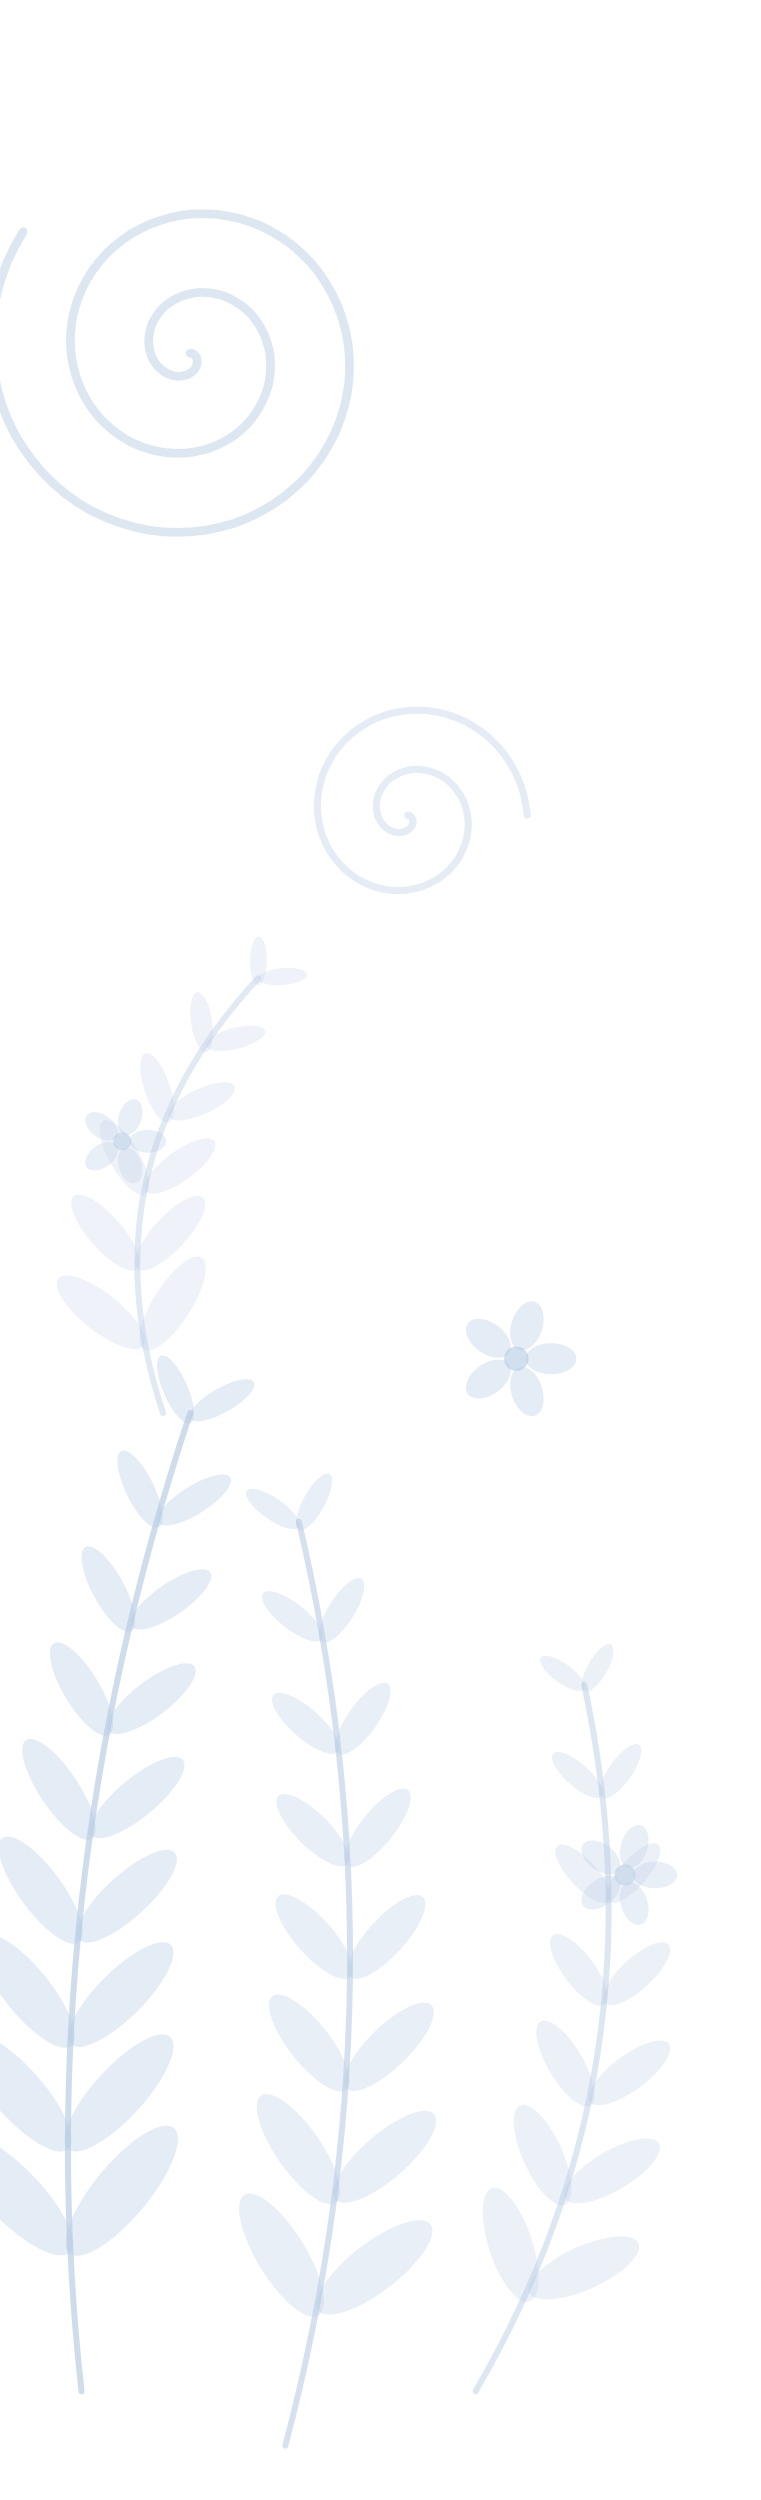
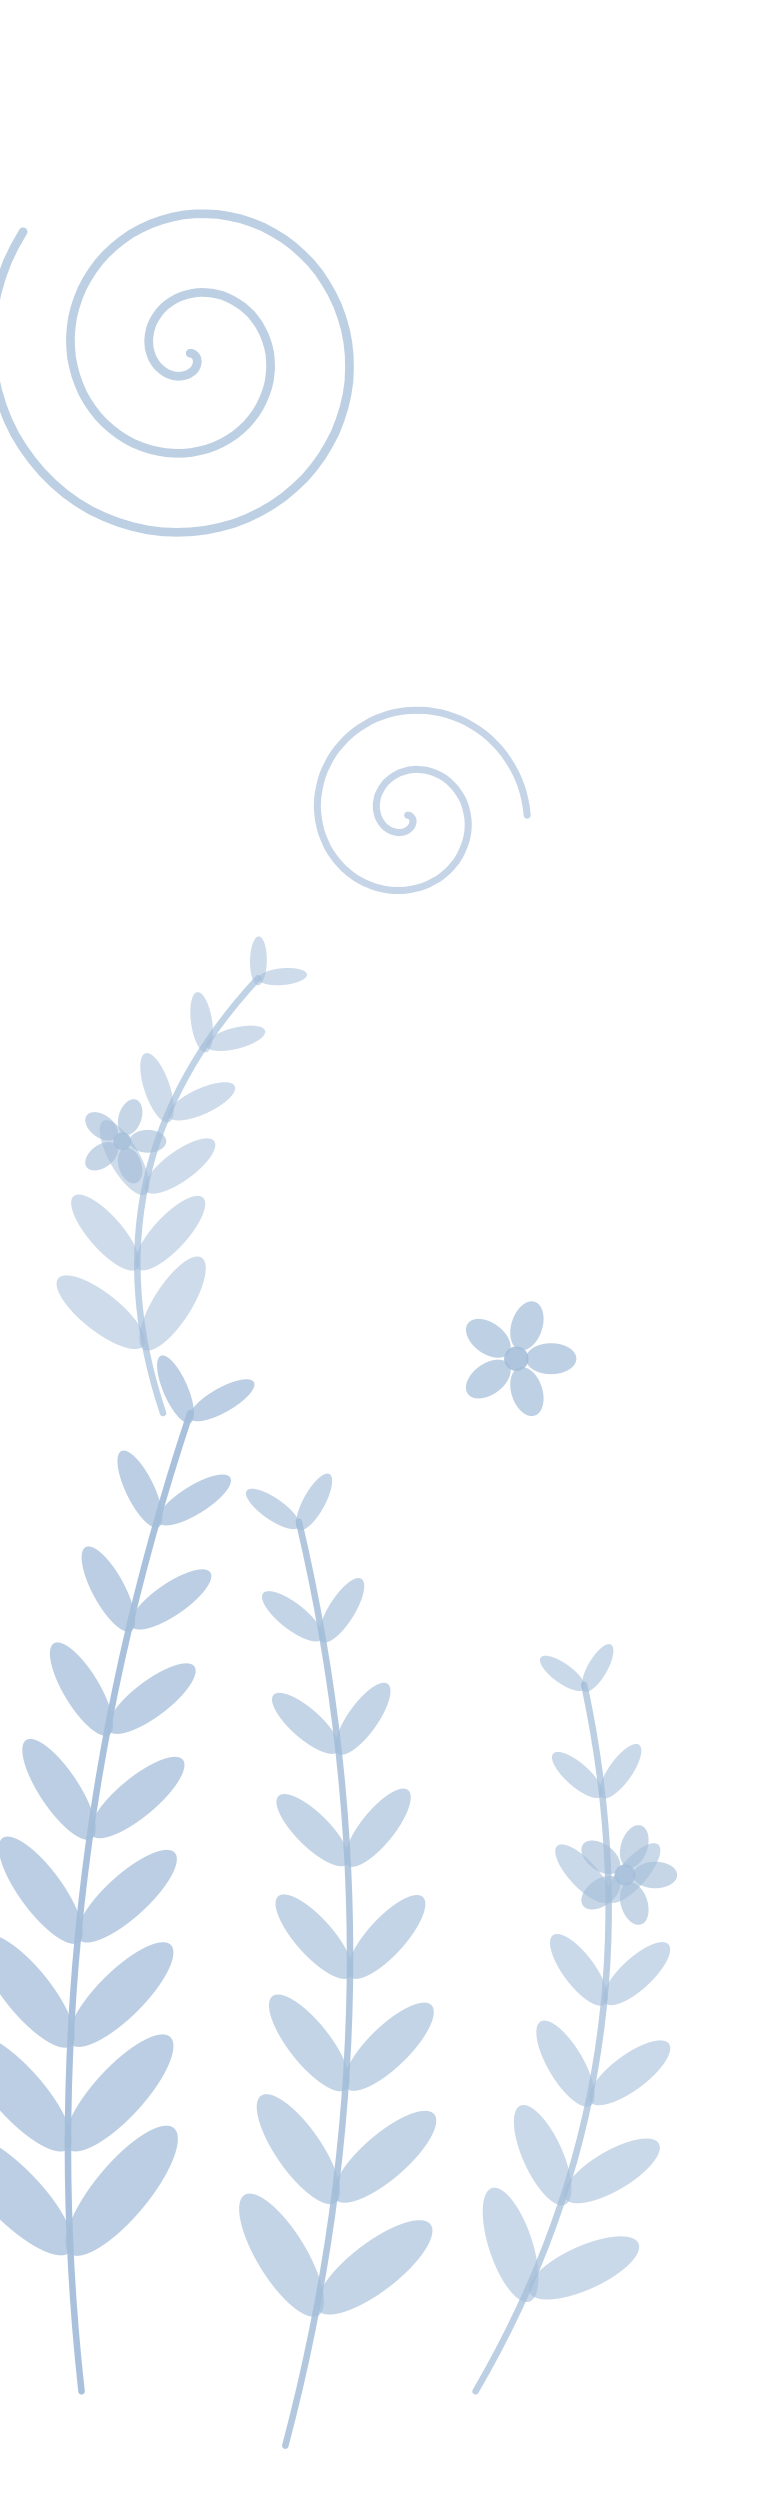
<svg xmlns="http://www.w3.org/2000/svg" width="280" height="920" viewBox="0 0 280 920" fill="none">
-   <path d="M70.0 130.0 L70.4 130.0 L70.7 130.1 L71.1 130.3 L71.4 130.5 L71.7 130.8 L72.0 131.1 L72.2 131.4 L72.4 131.8 L72.5 132.3 L72.6 132.8 L72.6 133.3 L72.5 133.8 L72.4 134.3 L72.2 134.8 L71.9 135.4 L71.6 135.9 L71.2 136.4 L70.7 136.8 L70.1 137.2 L69.5 137.6 L68.9 137.9 L68.1 138.1 L67.4 138.3 L66.5 138.4 L65.7 138.5 L64.8 138.4 L63.9 138.3 L63.0 138.0 L62.1 137.7 L61.2 137.3 L60.3 136.7 L59.5 136.1 L58.7 135.4 L57.9 134.6 L57.2 133.7 L56.6 132.7 L56.0 131.7 L55.6 130.5 L55.2 129.3 L54.9 128.1 L54.8 126.8 L54.7 125.5 L54.8 124.1 L55.0 122.7 L55.3 121.3 L55.7 119.9 L56.3 118.5 L57.0 117.2 L57.9 115.9 L58.8 114.6 L59.9 113.4 L61.1 112.3 L62.5 111.3 L63.9 110.4 L65.4 109.6 L67.1 108.9 L68.8 108.4 L70.6 108.0 L72.4 107.7 L74.3 107.6 L76.2 107.7 L78.1 107.9 L80.1 108.3 L82.0 108.8 L83.9 109.6 L85.7 110.5 L87.5 111.6 L89.3 112.8 L90.9 114.2 L92.5 115.7 L93.9 117.5 L95.2 119.3 L96.3 121.3 L97.3 123.3 L98.1 125.5 L98.8 127.8 L99.3 130.2 L99.5 132.6 L99.6 135.1 L99.4 137.6 L99.1 140.1 L98.5 142.6 L97.7 145.0 L96.7 147.4 L95.5 149.8 L94.1 152.1 L92.5 154.2 L90.7 156.3 L88.7 158.2 L86.5 160.0 L84.1 161.6 L81.6 163.0 L79.0 164.2 L76.3 165.2 L73.4 165.9 L70.5 166.5 L67.5 166.8 L64.4 166.8 L61.3 166.6 L58.3 166.1 L55.2 165.4 L52.2 164.4 L49.2 163.2 L46.4 161.7 L43.6 159.9 L41.0 157.9 L38.5 155.7 L36.2 153.3 L34.1 150.6 L32.2 147.8 L30.5 144.8 L29.1 141.6 L27.9 138.3 L27.0 134.9 L26.3 131.4 L26.0 127.8 L25.9 124.2 L26.2 120.5 L26.7 116.8 L27.6 113.2 L28.8 109.6 L30.2 106.2 L32.0 102.8 L34.1 99.5 L36.4 96.4 L39.0 93.5 L41.9 90.8 L45.0 88.3 L48.3 86.0 L51.8 84.1 L55.5 82.4 L59.4 81.0 L63.4 79.9 L67.4 79.1 L71.6 78.7 L75.8 78.7 L80.1 78.9 L84.3 79.6 L88.5 80.5 L92.7 81.9 L96.7 83.5 L100.6 85.6 L104.4 87.9 L108.0 90.6 L111.3 93.6 L114.5 96.8 L117.4 100.4 L119.9 104.2 L122.2 108.2 L124.2 112.4 L125.8 116.8 L127.1 121.3 L128.0 126.0 L128.5 130.7 L128.6 135.5 L128.4 140.4 L127.7 145.2 L126.6 150.0 L125.1 154.7 L123.3 159.3 L121.0 163.7 L118.4 168.0 L115.4 172.1 L112.1 176.0 L108.4 179.5 L104.5 182.8 L100.2 185.8 L95.7 188.4 L91.0 190.7 L86.1 192.6 L81.0 194.0 L75.7 195.1 L70.4 195.7 L65.0 195.9 L59.6 195.7 L54.2 195.0 L48.8 193.8 L43.5 192.2 L38.4 190.2 L33.3 187.8 L28.5 184.9 L23.9 181.6 L19.6 177.9 L15.6 173.9 L11.9 169.5 L8.5 164.8 L5.5 159.9 L2.9 154.6 L0.8 149.2 L-0.9 143.5 L-2.2 137.7 L-2.9 131.8 L-3.2 125.9 L-3.0 119.8 L-2.3 113.8 L-1.1 107.9 L0.6 102.0 L2.7 96.3 L5.4 90.7 L8.5 85.3" fill="none" stroke="#B4C9E2" stroke-width="3.2" stroke-linecap="round" opacity="0.45" />
-   <path d="M150.0 300.0 L150.2 300.0 L150.4 300.1 L150.6 300.1 L150.9 300.2 L151.0 300.3 L151.2 300.5 L151.4 300.7 L151.5 300.8 L151.7 301.1 L151.8 301.3 L151.9 301.5 L151.9 301.8 L152.0 302.1 L152.0 302.4 L151.9 302.7 L151.9 303.0 L151.8 303.3 L151.7 303.6 L151.5 303.9 L151.4 304.2 L151.1 304.5 L150.9 304.8 L150.6 305.0 L150.3 305.3 L150.0 305.5 L149.6 305.7 L149.3 305.9 L148.8 306.1 L148.4 306.2 L148.0 306.3 L147.5 306.3 L147.0 306.4 L146.5 306.4 L146.0 306.3 L145.5 306.2 L145.0 306.1 L144.4 305.9 L143.9 305.7 L143.4 305.5 L142.9 305.2 L142.4 304.8 L141.9 304.5 L141.4 304.0 L141.0 303.6 L140.6 303.1 L140.2 302.5 L139.8 301.9 L139.5 301.3 L139.2 300.7 L139.0 300.0 L138.8 299.3 L138.7 298.6 L138.5 297.8 L138.5 297.0 L138.5 296.3 L138.5 295.5 L138.7 294.7 L138.8 293.9 L139.0 293.0 L139.3 292.2 L139.7 291.4 L140.1 290.7 L140.5 289.9 L141.0 289.2 L141.6 288.4 L142.2 287.7 L142.9 287.1 L143.6 286.5 L144.4 285.9 L145.2 285.4 L146.1 284.9 L147.0 284.4 L148.0 284.1 L149.0 283.8 L150.0 283.5 L151.0 283.3 L152.1 283.2 L153.2 283.1 L154.3 283.2 L155.4 283.3 L156.6 283.4 L157.7 283.7 L158.8 284.0 L159.9 284.4 L161.0 284.9 L162.1 285.4 L163.1 286.0 L164.1 286.7 L165.1 287.5 L166.0 288.4 L166.9 289.3 L167.7 290.2 L168.5 291.3 L169.2 292.4 L169.9 293.5 L170.5 294.7 L171.0 296.0 L171.4 297.3 L171.7 298.6 L172.0 300.0 L172.2 301.4 L172.3 302.8 L172.3 304.2 L172.2 305.7 L172.0 307.1 L171.7 308.6 L171.3 310.0 L170.8 311.4 L170.2 312.8 L169.6 314.2 L168.8 315.6 L168.0 316.9 L167.0 318.1 L166.0 319.3 L164.9 320.5 L163.7 321.5 L162.4 322.6 L161.1 323.5 L159.6 324.3 L158.2 325.1 L156.6 325.8 L155.0 326.4 L153.4 326.8 L151.7 327.2 L150.0 327.5 L148.3 327.7 L146.5 327.7 L144.7 327.7 L142.9 327.5 L141.2 327.2 L139.4 326.8 L137.6 326.3 L135.9 325.6 L134.2 324.9 L132.5 324.0 L130.9 323.1 L129.4 322.0 L127.9 320.8 L126.4 319.5 L125.1 318.1 L123.8 316.6 L122.6 315.0 L121.5 313.4 L120.5 311.7 L119.7 309.9 L118.9 308.0 L118.2 306.1 L117.7 304.1 L117.3 302.1 L117.0 300.0 L116.8 297.9 L116.8 295.8 L116.9 293.7 L117.2 291.6 L117.6 289.5 L118.1 287.4 L118.7 285.3 L119.5 283.3 L120.5 281.3 L121.5 279.3 L122.7 277.4 L124.0 275.6 L125.5 273.9 L127.0 272.2 L128.7 270.6 L130.4 269.2 L132.3 267.8 L134.3 266.6 L136.3 265.4 L138.4 264.4 L140.6 263.6 L142.9 262.8 L145.2 262.2 L147.6 261.8 L150.0 261.5 L152.4 261.4 L154.9 261.4 L157.3 261.5 L159.8 261.9 L162.2 262.3 L164.7 263.0 L167.0 263.8 L169.4 264.7 L171.7 265.8 L173.9 267.1 L176.1 268.5 L178.2 270.0 L180.2 271.7 L182.0 273.5 L183.8 275.4 L185.5 277.5 L187.0 279.7 L188.4 281.9 L189.7 284.3 L190.8 286.7 L191.8 289.3 L192.6 291.9 L193.2 294.5 L193.7 297.3 L194.0 300.0" fill="none" stroke="#B4C9E2" stroke-width="2.6" stroke-linecap="round" opacity="0.35" />
-   <path d="M30.0 880.0 Q10.0 700.0 70.0 520.0" fill="none" stroke="#B4C9E2" stroke-width="2.2" stroke-linecap="round" opacity="0.65" />
-   <ellipse cx="4.7" cy="807.4" rx="30.0" ry="10.0" fill="#B4C9E2" opacity="0.36" transform="rotate(-134.3 4.7 807.4)" />
-   <ellipse cx="44.8" cy="806.2" rx="30.0" ry="10.0" fill="#B4C9E2" opacity="0.36" transform="rotate(-50.3 44.8 806.2)" />
-   <ellipse cx="6.5" cy="770.0" rx="27.9" ry="9.3" fill="#B4C9E2" opacity="0.36" transform="rotate(-131.6 6.5 770.0)" />
-   <ellipse cx="43.8" cy="770.2" rx="27.9" ry="9.3" fill="#B4C9E2" opacity="0.36" transform="rotate(-47.6 43.8 770.2)" />
-   <ellipse cx="9.9" cy="732.7" rx="25.9" ry="8.6" fill="#B4C9E2" opacity="0.36" transform="rotate(-128.9 9.9 732.7)" />
-   <ellipse cx="44.5" cy="734.0" rx="25.9" ry="8.6" fill="#B4C9E2" opacity="0.36" transform="rotate(-44.9 44.5 734.0)" />
-   <ellipse cx="15.0" cy="695.6" rx="23.8" ry="7.9" fill="#B4C9E2" opacity="0.36" transform="rotate(-126.3 15.0 695.6)" />
-   <ellipse cx="46.7" cy="697.8" rx="23.8" ry="7.9" fill="#B4C9E2" opacity="0.36" transform="rotate(-42.3 46.7 697.8)" />
-   <ellipse cx="21.7" cy="658.5" rx="21.8" ry="7.2" fill="#B4C9E2" opacity="0.36" transform="rotate(-123.7 21.7 658.5)" />
-   <ellipse cx="50.5" cy="661.5" rx="21.8" ry="7.2" fill="#B4C9E2" opacity="0.36" transform="rotate(-39.7 50.5 661.5)" />
-   <ellipse cx="30.0" cy="621.6" rx="19.7" ry="6.6" fill="#B4C9E2" opacity="0.36" transform="rotate(-121.1 30.0 621.6)" />
-   <ellipse cx="55.8" cy="625.1" rx="19.7" ry="6.6" fill="#B4C9E2" opacity="0.36" transform="rotate(-37.1 55.8 625.1)" />
-   <ellipse cx="39.9" cy="584.8" rx="17.6" ry="5.9" fill="#B4C9E2" opacity="0.36" transform="rotate(-118.5 39.9 584.8)" />
-   <ellipse cx="62.9" cy="588.6" rx="17.6" ry="5.9" fill="#B4C9E2" opacity="0.36" transform="rotate(-34.5 62.9 588.6)" />
-   <ellipse cx="51.5" cy="548.0" rx="15.6" ry="5.2" fill="#B4C9E2" opacity="0.36" transform="rotate(-116.0 51.5 548.0)" />
-   <ellipse cx="71.5" cy="552.0" rx="15.6" ry="5.2" fill="#B4C9E2" opacity="0.36" transform="rotate(-32.0 71.5 552.0)" />
-   <ellipse cx="64.6" cy="511.3" rx="13.5" ry="4.5" fill="#B4C9E2" opacity="0.36" transform="rotate(-113.6 64.6 511.3)" />
-   <ellipse cx="81.7" cy="515.3" rx="13.5" ry="4.5" fill="#B4C9E2" opacity="0.36" transform="rotate(-29.6 81.7 515.3)" />
-   <path d="M105.0 900.0 Q150.0 730.0 110.0 560.0" fill="none" stroke="#B4C9E2" stroke-width="2.2" stroke-linecap="round" opacity="0.55" />
-   <ellipse cx="103.6" cy="829.9" rx="26.0" ry="9.0" fill="#B4C9E2" opacity="0.30" transform="rotate(-121.5 103.6 829.9)" />
-   <ellipse cx="137.8" cy="834.4" rx="26.0" ry="9.0" fill="#B4C9E2" opacity="0.30" transform="rotate(-37.5 137.8 834.4)" />
-   <ellipse cx="109.8" cy="790.9" rx="24.0" ry="8.3" fill="#B4C9E2" opacity="0.30" transform="rotate(-124.9 109.8 790.9)" />
-   <ellipse cx="141.6" cy="793.7" rx="24.0" ry="8.3" fill="#B4C9E2" opacity="0.30" transform="rotate(-40.9 141.6 793.7)" />
-   <ellipse cx="113.8" cy="751.8" rx="21.9" ry="7.6" fill="#B4C9E2" opacity="0.30" transform="rotate(-128.3 113.8 751.8)" />
-   <ellipse cx="143.1" cy="753.2" rx="21.9" ry="7.6" fill="#B4C9E2" opacity="0.30" transform="rotate(-44.3 143.1 753.2)" />
-   <ellipse cx="115.6" cy="712.7" rx="19.9" ry="6.9" fill="#B4C9E2" opacity="0.30" transform="rotate(-131.7 115.6 712.7)" />
-   <ellipse cx="142.2" cy="712.8" rx="19.9" ry="6.9" fill="#B4C9E2" opacity="0.30" transform="rotate(-47.7 142.2 712.8)" />
-   <ellipse cx="115.1" cy="673.5" rx="17.8" ry="6.2" fill="#B4C9E2" opacity="0.30" transform="rotate(-135.2 115.1 673.5)" />
-   <ellipse cx="139.0" cy="672.6" rx="17.8" ry="6.2" fill="#B4C9E2" opacity="0.30" transform="rotate(-51.2 139.0 672.6)" />
-   <ellipse cx="112.5" cy="634.2" rx="15.8" ry="5.5" fill="#B4C9E2" opacity="0.30" transform="rotate(-138.6 112.5 634.2)" />
-   <ellipse cx="133.5" cy="632.5" rx="15.8" ry="5.5" fill="#B4C9E2" opacity="0.30" transform="rotate(-54.6 133.5 632.5)" />
-   <ellipse cx="107.6" cy="594.8" rx="13.7" ry="4.8" fill="#B4C9E2" opacity="0.30" transform="rotate(-141.9 107.6 594.8)" />
-   <ellipse cx="125.7" cy="592.6" rx="13.7" ry="4.8" fill="#B4C9E2" opacity="0.30" transform="rotate(-57.9 125.7 592.6)" />
-   <ellipse cx="100.4" cy="555.3" rx="11.7" ry="4.0" fill="#B4C9E2" opacity="0.30" transform="rotate(-145.2 100.4 555.3)" />
-   <ellipse cx="115.6" cy="552.7" rx="11.7" ry="4.0" fill="#B4C9E2" opacity="0.30" transform="rotate(-61.2 115.6 552.7)" />
-   <path d="M175.0 880.0 Q245.0 760.0 215.0 620.0" fill="none" stroke="#B4C9E2" stroke-width="2.2" stroke-linecap="round" opacity="0.45" />
-   <ellipse cx="187.9" cy="826.1" rx="22.0" ry="8.0" fill="#B4C9E2" opacity="0.25" transform="rotate(-108.3 187.9 826.1)" />
-   <ellipse cx="214.9" cy="834.6" rx="22.0" ry="8.0" fill="#B4C9E2" opacity="0.25" transform="rotate(-24.3 214.9 834.6)" />
-   <ellipse cx="199.7" cy="793.1" rx="20.0" ry="7.3" fill="#B4C9E2" opacity="0.25" transform="rotate(-114.4 199.7 793.1)" />
-   <ellipse cx="225.2" cy="798.9" rx="20.0" ry="7.3" fill="#B4C9E2" opacity="0.25" transform="rotate(-30.4 225.2 798.9)" />
-   <ellipse cx="208.1" cy="759.4" rx="18.0" ry="6.5" fill="#B4C9E2" opacity="0.25" transform="rotate(-120.6 208.1 759.4)" />
-   <ellipse cx="231.7" cy="762.8" rx="18.0" ry="6.5" fill="#B4C9E2" opacity="0.25" transform="rotate(-36.6 231.7 762.8)" />
-   <ellipse cx="213.0" cy="724.9" rx="15.9" ry="5.8" fill="#B4C9E2" opacity="0.25" transform="rotate(-126.8 213.0 724.9)" />
-   <ellipse cx="234.3" cy="726.3" rx="15.9" ry="5.8" fill="#B4C9E2" opacity="0.25" transform="rotate(-42.8 234.3 726.3)" />
-   <ellipse cx="214.5" cy="689.5" rx="13.9" ry="5.1" fill="#B4C9E2" opacity="0.25" transform="rotate(-132.9 214.5 689.5)" />
-   <ellipse cx="233.1" cy="689.3" rx="13.9" ry="5.1" fill="#B4C9E2" opacity="0.25" transform="rotate(-48.9 233.1 689.3)" />
-   <ellipse cx="212.5" cy="653.2" rx="11.9" ry="4.3" fill="#B4C9E2" opacity="0.25" transform="rotate(-138.7 212.5 653.2)" />
-   <ellipse cx="228.3" cy="651.8" rx="11.9" ry="4.3" fill="#B4C9E2" opacity="0.25" transform="rotate(-54.7 228.3 651.8)" />
-   <ellipse cx="207.0" cy="615.8" rx="9.9" ry="3.6" fill="#B4C9E2" opacity="0.25" transform="rotate(-144.1 207.0 615.8)" />
-   <ellipse cx="219.9" cy="613.8" rx="9.9" ry="3.6" fill="#B4C9E2" opacity="0.25" transform="rotate(-60.1 219.9 613.8)" />
-   <path d="M60.0 520.0 Q30.0 430.0 95.0 360.0" fill="none" stroke="#B4C9E2" stroke-width="2.2" stroke-linecap="round" opacity="0.4" />
-   <ellipse cx="37.1" cy="482.9" rx="20.0" ry="7.0" fill="#B4C9E2" opacity="0.22" transform="rotate(-141.7 37.1 482.9)" />
-   <ellipse cx="63.5" cy="479.7" rx="20.0" ry="7.0" fill="#B4C9E2" opacity="0.22" transform="rotate(-57.7 63.5 479.7)" />
-   <ellipse cx="38.8" cy="453.6" rx="17.8" ry="6.2" fill="#B4C9E2" opacity="0.22" transform="rotate(-131.2 38.8 453.6)" />
-   <ellipse cx="62.6" cy="453.8" rx="17.8" ry="6.2" fill="#B4C9E2" opacity="0.22" transform="rotate(-47.2 62.6 453.8)" />
-   <ellipse cx="45.8" cy="426.0" rx="15.6" ry="5.5" fill="#B4C9E2" opacity="0.22" transform="rotate(-119.9 45.8 426.0)" />
-   <ellipse cx="66.2" cy="429.1" rx="15.6" ry="5.5" fill="#B4C9E2" opacity="0.22" transform="rotate(-35.9 66.2 429.1)" />
-   <ellipse cx="57.8" cy="400.3" rx="13.4" ry="4.7" fill="#B4C9E2" opacity="0.22" transform="rotate(-108.7 57.8 400.3)" />
-   <ellipse cx="74.2" cy="405.3" rx="13.4" ry="4.7" fill="#B4C9E2" opacity="0.22" transform="rotate(-24.7 74.2 405.3)" />
-   <ellipse cx="74.2" cy="376.2" rx="11.2" ry="3.9" fill="#B4C9E2" opacity="0.22" transform="rotate(-98.2 74.2 376.2)" />
-   <ellipse cx="86.7" cy="382.1" rx="11.2" ry="3.9" fill="#B4C9E2" opacity="0.22" transform="rotate(-14.2 86.7 382.1)" />
-   <ellipse cx="95.1" cy="353.6" rx="9.0" ry="3.1" fill="#B4C9E2" opacity="0.22" transform="rotate(-89.1 95.1 353.6)" />
-   <ellipse cx="104.0" cy="359.4" rx="9.0" ry="3.1" fill="#B4C9E2" opacity="0.22" transform="rotate(-5.1 104.0 359.4)" />
-   <ellipse cx="202.8" cy="500.0" rx="9.3" ry="5.7" fill="#B4C9E2" opacity="0.36" transform="rotate(0.0 202.8 500.0)" />
-   <ellipse cx="193.9" cy="512.1" rx="9.3" ry="5.7" fill="#B4C9E2" opacity="0.36" transform="rotate(72.0 193.9 512.1)" />
-   <ellipse cx="179.7" cy="507.5" rx="9.3" ry="5.7" fill="#B4C9E2" opacity="0.36" transform="rotate(144.0 179.7 507.5)" />
-   <ellipse cx="179.7" cy="492.5" rx="9.3" ry="5.7" fill="#B4C9E2" opacity="0.36" transform="rotate(216.0 179.7 492.5)" />
-   <ellipse cx="193.9" cy="487.9" rx="9.3" ry="5.7" fill="#B4C9E2" opacity="0.36" transform="rotate(288.0 193.9 487.9)" />
-   <circle cx="190.0" cy="500.0" r="4.5" fill="#B4C9E2" opacity="0.60" />
-   <ellipse cx="54.4" cy="420.0" rx="6.8" ry="4.2" fill="#B4C9E2" opacity="0.30" transform="rotate(0.0 54.4 420.0)" />
-   <ellipse cx="47.9" cy="428.9" rx="6.8" ry="4.2" fill="#B4C9E2" opacity="0.30" transform="rotate(72.0 47.9 428.9)" />
-   <ellipse cx="37.4" cy="425.5" rx="6.8" ry="4.2" fill="#B4C9E2" opacity="0.30" transform="rotate(144.0 37.4 425.5)" />
-   <ellipse cx="37.4" cy="414.5" rx="6.8" ry="4.2" fill="#B4C9E2" opacity="0.30" transform="rotate(216.0 37.4 414.5)" />
-   <ellipse cx="47.9" cy="411.1" rx="6.8" ry="4.2" fill="#B4C9E2" opacity="0.30" transform="rotate(288.0 47.9 411.1)" />
-   <circle cx="45.0" cy="420.0" r="3.3" fill="#B4C9E2" opacity="0.50" />
-   <ellipse cx="241.1" cy="690.0" rx="8.1" ry="4.9" fill="#B4C9E2" opacity="0.30" transform="rotate(0.0 241.1 690.0)" />
-   <ellipse cx="233.4" cy="700.5" rx="8.1" ry="4.9" fill="#B4C9E2" opacity="0.30" transform="rotate(72.0 233.4 700.5)" />
-   <ellipse cx="221.1" cy="696.5" rx="8.1" ry="4.9" fill="#B4C9E2" opacity="0.30" transform="rotate(144.0 221.1 696.5)" />
-   <ellipse cx="221.1" cy="683.5" rx="8.1" ry="4.9" fill="#B4C9E2" opacity="0.30" transform="rotate(216.0 221.1 683.5)" />
-   <ellipse cx="233.4" cy="679.5" rx="8.1" ry="4.9" fill="#B4C9E2" opacity="0.30" transform="rotate(288.0 233.4 679.5)" />
-   <circle cx="230.0" cy="690.0" r="3.9" fill="#B4C9E2" opacity="0.50" />
+   <path d="M70.0 130.0 L70.4 130.0 L70.7 130.1 L71.1 130.3 L71.4 130.5 L71.7 130.8 L72.0 131.1 L72.2 131.4 L72.4 131.8 L72.5 132.3 L72.6 132.8 L72.6 133.3 L72.5 133.8 L72.4 134.3 L72.2 134.8 L71.9 135.4 L71.6 135.9 L71.2 136.4 L70.7 136.8 L70.1 137.2 L69.5 137.6 L68.9 137.9 L68.1 138.1 L67.4 138.3 L66.5 138.4 L65.7 138.5 L64.8 138.4 L63.9 138.3 L63.0 138.0 L62.1 137.7 L61.2 137.3 L60.3 136.7 L59.5 136.1 L58.7 135.4 L57.9 134.6 L57.2 133.7 L56.6 132.7 L56.0 131.7 L55.6 130.5 L55.2 129.3 L54.9 128.1 L54.8 126.8 L54.7 125.5 L54.8 124.1 L55.0 122.7 L55.3 121.3 L55.7 119.9 L56.3 118.5 L57.0 117.2 L57.9 115.9 L58.8 114.6 L59.9 113.4 L61.1 112.3 L62.5 111.3 L63.9 110.4 L65.4 109.6 L67.1 108.9 L68.8 108.4 L70.6 108.0 L72.4 107.7 L74.3 107.6 L76.2 107.7 L78.1 107.9 L80.1 108.3 L82.0 108.8 L83.9 109.6 L85.7 110.5 L87.5 111.6 L89.3 112.8 L90.9 114.2 L92.5 115.7 L93.9 117.5 L95.2 119.3 L96.3 121.3 L97.3 123.3 L98.1 125.5 L98.8 127.8 L99.3 130.2 L99.5 132.6 L99.6 135.1 L99.4 137.6 L99.1 140.1 L98.5 142.6 L97.7 145.0 L96.7 147.4 L95.5 149.8 L94.1 152.1 L92.5 154.2 L90.7 156.3 L88.7 158.2 L86.5 160.0 L84.1 161.6 L81.6 163.0 L79.0 164.2 L76.3 165.2 L73.4 165.9 L70.5 166.5 L67.5 166.8 L64.4 166.8 L61.3 166.6 L58.3 166.1 L55.2 165.4 L52.2 164.4 L49.2 163.2 L46.4 161.7 L43.6 159.9 L41.0 157.9 L38.5 155.7 L36.2 153.3 L34.1 150.6 L32.2 147.8 L30.5 144.8 L29.1 141.6 L27.9 138.3 L27.0 134.9 L26.3 131.4 L26.0 127.8 L25.9 124.2 L26.2 120.5 L26.7 116.8 L27.6 113.2 L28.8 109.6 L30.2 106.2 L32.0 102.8 L34.1 99.5 L36.4 96.4 L39.0 93.5 L41.9 90.8 L45.0 88.3 L48.3 86.0 L51.8 84.1 L55.5 82.4 L59.4 81.0 L63.4 79.9 L67.4 79.1 L71.6 78.7 L75.8 78.7 L80.1 78.9 L84.3 79.6 L88.5 80.5 L92.7 81.9 L96.7 83.5 L100.6 85.6 L104.4 87.9 L108.0 90.6 L111.3 93.6 L114.5 96.8 L117.4 100.4 L119.9 104.2 L122.2 108.2 L124.2 112.4 L125.8 116.8 L127.1 121.3 L128.0 126.0 L128.5 130.7 L128.6 135.5 L128.4 140.4 L127.7 145.2 L126.6 150.0 L125.1 154.7 L123.3 159.3 L121.0 163.7 L118.4 168.0 L115.4 172.1 L112.1 176.0 L108.4 179.5 L104.5 182.8 L100.2 185.8 L95.7 188.4 L91.0 190.7 L86.1 192.6 L81.0 194.0 L75.7 195.1 L70.4 195.7 L65.0 195.9 L59.6 195.7 L54.2 195.0 L48.8 193.8 L43.5 192.2 L38.4 190.2 L33.3 187.8 L28.5 184.9 L23.9 181.6 L19.6 177.9 L15.6 173.9 L11.9 169.5 L8.5 164.8 L5.5 159.9 L2.9 154.6 L0.8 149.2 L-0.9 143.5 L-2.2 137.7 L-2.9 131.8 L-3.2 125.9 L-3.0 119.8 L-2.3 113.8 L-1.1 107.9 L0.6 102.0 L2.7 96.3 L5.4 90.7 L8.5 85.3" fill="none" stroke="#A3BDD9" stroke-width="3.2" stroke-linecap="round" opacity="0.73" />
+   <path d="M150.0 300.0 L150.2 300.0 L150.4 300.1 L150.6 300.1 L150.9 300.2 L151.0 300.3 L151.2 300.5 L151.4 300.7 L151.5 300.8 L151.7 301.1 L151.8 301.3 L151.9 301.5 L151.9 301.8 L152.0 302.1 L152.0 302.4 L151.9 302.7 L151.9 303.0 L151.8 303.3 L151.7 303.6 L151.5 303.9 L151.4 304.2 L151.1 304.5 L150.9 304.8 L150.6 305.0 L150.3 305.3 L150.0 305.5 L149.6 305.7 L149.3 305.9 L148.8 306.1 L148.4 306.2 L148.0 306.3 L147.5 306.3 L147.0 306.4 L146.5 306.4 L146.0 306.3 L145.5 306.2 L145.0 306.1 L144.4 305.9 L143.9 305.7 L143.4 305.5 L142.9 305.2 L142.4 304.8 L141.9 304.5 L141.4 304.0 L141.0 303.6 L140.6 303.1 L140.2 302.5 L139.8 301.9 L139.5 301.3 L139.2 300.7 L139.0 300.0 L138.8 299.3 L138.7 298.6 L138.5 297.8 L138.5 297.0 L138.5 296.3 L138.5 295.5 L138.7 294.7 L138.8 293.9 L139.0 293.0 L139.3 292.2 L139.7 291.4 L140.1 290.7 L140.5 289.9 L141.0 289.2 L141.6 288.4 L142.2 287.7 L142.9 287.1 L143.6 286.5 L144.4 285.9 L145.2 285.4 L146.1 284.9 L147.0 284.4 L148.0 284.1 L149.0 283.8 L150.0 283.5 L151.0 283.3 L152.1 283.2 L153.2 283.1 L154.3 283.2 L155.4 283.3 L156.6 283.4 L157.7 283.7 L158.8 284.0 L159.9 284.4 L161.0 284.9 L162.1 285.4 L163.1 286.0 L164.1 286.7 L165.1 287.5 L166.0 288.4 L166.9 289.3 L167.7 290.2 L168.5 291.3 L169.2 292.4 L169.9 293.5 L170.5 294.7 L171.0 296.0 L171.4 297.3 L171.7 298.6 L172.0 300.0 L172.2 301.4 L172.3 302.8 L172.3 304.2 L172.2 305.7 L172.0 307.1 L171.7 308.6 L171.3 310.0 L170.8 311.4 L170.2 312.8 L169.6 314.2 L168.8 315.6 L168.0 316.9 L167.0 318.1 L166.0 319.3 L164.9 320.5 L163.7 321.5 L162.4 322.6 L161.1 323.5 L159.6 324.3 L158.2 325.1 L156.6 325.8 L155.0 326.4 L153.4 326.8 L151.7 327.2 L150.0 327.5 L148.3 327.7 L146.5 327.7 L144.7 327.7 L142.9 327.5 L141.2 327.2 L139.4 326.8 L137.6 326.3 L135.9 325.6 L134.2 324.9 L132.5 324.0 L130.9 323.1 L129.4 322.0 L127.9 320.8 L126.4 319.5 L125.1 318.1 L123.8 316.6 L122.6 315.0 L121.5 313.4 L120.5 311.7 L119.7 309.9 L118.9 308.0 L118.2 306.1 L117.7 304.1 L117.3 302.1 L117.0 300.0 L116.8 297.9 L116.8 295.8 L116.9 293.7 L117.2 291.6 L117.6 289.5 L118.1 287.4 L118.7 285.3 L119.5 283.3 L120.5 281.3 L121.5 279.3 L122.7 277.4 L124.0 275.6 L125.5 273.9 L127.0 272.2 L128.7 270.6 L130.4 269.2 L132.3 267.8 L134.3 266.6 L136.3 265.4 L138.4 264.4 L140.6 263.6 L142.9 262.8 L145.2 262.2 L147.6 261.8 L150.0 261.5 L152.4 261.4 L154.9 261.4 L157.3 261.5 L159.8 261.9 L162.2 262.3 L164.7 263.0 L167.0 263.8 L169.4 264.7 L171.7 265.8 L173.9 267.1 L176.1 268.5 L178.2 270.0 L180.2 271.7 L182.0 273.5 L183.8 275.4 L185.5 277.5 L187.0 279.7 L188.4 281.9 L189.7 284.3 L190.8 286.7 L191.8 289.3 L192.6 291.9 L193.2 294.5 L193.7 297.3 L194.0 300.0" fill="none" stroke="#A3BDD9" stroke-width="2.6" stroke-linecap="round" opacity="0.63" />
+   <path d="M30.0 880.0 Q10.0 700.0 70.0 520.0" fill="none" stroke="#A3BDD9" stroke-width="2.4" stroke-linecap="round" opacity="0.93" />
+   <ellipse cx="4.7" cy="807.4" rx="30.0" ry="10.0" fill="#A3BDD9" opacity="0.74" transform="rotate(-134.3 4.7 807.4)" />
+   <ellipse cx="44.8" cy="806.2" rx="30.0" ry="10.0" fill="#A3BDD9" opacity="0.74" transform="rotate(-50.3 44.8 806.2)" />
+   <ellipse cx="6.5" cy="770.0" rx="27.9" ry="9.3" fill="#A3BDD9" opacity="0.74" transform="rotate(-131.6 6.5 770.0)" />
+   <ellipse cx="43.8" cy="770.2" rx="27.9" ry="9.3" fill="#A3BDD9" opacity="0.74" transform="rotate(-47.6 43.8 770.2)" />
+   <ellipse cx="9.9" cy="732.7" rx="25.9" ry="8.6" fill="#A3BDD9" opacity="0.74" transform="rotate(-128.9 9.9 732.7)" />
+   <ellipse cx="44.5" cy="734.0" rx="25.9" ry="8.6" fill="#A3BDD9" opacity="0.74" transform="rotate(-44.9 44.5 734.0)" />
+   <ellipse cx="15.0" cy="695.6" rx="23.8" ry="7.9" fill="#A3BDD9" opacity="0.74" transform="rotate(-126.3 15.0 695.6)" />
+   <ellipse cx="46.7" cy="697.8" rx="23.8" ry="7.9" fill="#A3BDD9" opacity="0.74" transform="rotate(-42.3 46.7 697.8)" />
+   <ellipse cx="21.7" cy="658.5" rx="21.8" ry="7.2" fill="#A3BDD9" opacity="0.74" transform="rotate(-123.7 21.7 658.5)" />
+   <ellipse cx="50.5" cy="661.5" rx="21.8" ry="7.2" fill="#A3BDD9" opacity="0.74" transform="rotate(-39.7 50.5 661.5)" />
+   <ellipse cx="30.0" cy="621.6" rx="19.7" ry="6.6" fill="#A3BDD9" opacity="0.74" transform="rotate(-121.1 30.0 621.6)" />
+   <ellipse cx="55.8" cy="625.1" rx="19.7" ry="6.6" fill="#A3BDD9" opacity="0.74" transform="rotate(-37.1 55.8 625.1)" />
+   <ellipse cx="39.9" cy="584.8" rx="17.6" ry="5.9" fill="#A3BDD9" opacity="0.74" transform="rotate(-118.5 39.9 584.8)" />
+   <ellipse cx="62.9" cy="588.6" rx="17.6" ry="5.9" fill="#A3BDD9" opacity="0.74" transform="rotate(-34.5 62.9 588.6)" />
+   <ellipse cx="51.5" cy="548.0" rx="15.6" ry="5.2" fill="#A3BDD9" opacity="0.74" transform="rotate(-116.0 51.5 548.0)" />
+   <ellipse cx="71.5" cy="552.0" rx="15.6" ry="5.2" fill="#A3BDD9" opacity="0.74" transform="rotate(-32.0 71.5 552.0)" />
+   <ellipse cx="64.6" cy="511.3" rx="13.5" ry="4.5" fill="#A3BDD9" opacity="0.74" transform="rotate(-113.6 64.6 511.3)" />
+   <ellipse cx="81.7" cy="515.3" rx="13.5" ry="4.5" fill="#A3BDD9" opacity="0.74" transform="rotate(-29.6 81.7 515.3)" />
+   <path d="M105.0 900.0 Q150.0 730.0 110.0 560.0" fill="none" stroke="#A3BDD9" stroke-width="2.4" stroke-linecap="round" opacity="0.83" />
+   <ellipse cx="103.6" cy="829.9" rx="26.0" ry="9.0" fill="#A3BDD9" opacity="0.66" transform="rotate(-121.5 103.6 829.9)" />
+   <ellipse cx="137.8" cy="834.4" rx="26.0" ry="9.0" fill="#A3BDD9" opacity="0.66" transform="rotate(-37.5 137.8 834.4)" />
+   <ellipse cx="109.8" cy="790.9" rx="24.0" ry="8.3" fill="#A3BDD9" opacity="0.66" transform="rotate(-124.9 109.8 790.9)" />
+   <ellipse cx="141.6" cy="793.7" rx="24.0" ry="8.3" fill="#A3BDD9" opacity="0.66" transform="rotate(-40.9 141.6 793.7)" />
+   <ellipse cx="113.8" cy="751.8" rx="21.9" ry="7.6" fill="#A3BDD9" opacity="0.66" transform="rotate(-128.3 113.8 751.8)" />
+   <ellipse cx="143.1" cy="753.2" rx="21.9" ry="7.6" fill="#A3BDD9" opacity="0.66" transform="rotate(-44.3 143.1 753.2)" />
+   <ellipse cx="115.6" cy="712.7" rx="19.9" ry="6.9" fill="#A3BDD9" opacity="0.66" transform="rotate(-131.7 115.6 712.7)" />
+   <ellipse cx="142.2" cy="712.8" rx="19.9" ry="6.9" fill="#A3BDD9" opacity="0.66" transform="rotate(-47.7 142.2 712.8)" />
+   <ellipse cx="115.1" cy="673.5" rx="17.8" ry="6.2" fill="#A3BDD9" opacity="0.66" transform="rotate(-135.2 115.1 673.5)" />
+   <ellipse cx="139.0" cy="672.6" rx="17.8" ry="6.2" fill="#A3BDD9" opacity="0.66" transform="rotate(-51.2 139.0 672.6)" />
+   <ellipse cx="112.5" cy="634.2" rx="15.8" ry="5.5" fill="#A3BDD9" opacity="0.66" transform="rotate(-138.6 112.5 634.2)" />
+   <ellipse cx="133.5" cy="632.5" rx="15.8" ry="5.5" fill="#A3BDD9" opacity="0.66" transform="rotate(-54.6 133.5 632.5)" />
+   <ellipse cx="107.6" cy="594.8" rx="13.7" ry="4.8" fill="#A3BDD9" opacity="0.66" transform="rotate(-141.9 107.6 594.8)" />
+   <ellipse cx="125.7" cy="592.6" rx="13.7" ry="4.8" fill="#A3BDD9" opacity="0.66" transform="rotate(-57.9 125.7 592.6)" />
+   <ellipse cx="100.4" cy="555.3" rx="11.7" ry="4.0" fill="#A3BDD9" opacity="0.66" transform="rotate(-145.2 100.4 555.3)" />
+   <ellipse cx="115.6" cy="552.7" rx="11.7" ry="4.0" fill="#A3BDD9" opacity="0.66" transform="rotate(-61.2 115.6 552.7)" />
+   <path d="M175.0 880.0 Q245.0 760.0 215.0 620.0" fill="none" stroke="#A3BDD9" stroke-width="2.4" stroke-linecap="round" opacity="0.73" />
+   <ellipse cx="187.9" cy="826.1" rx="22.0" ry="8.0" fill="#A3BDD9" opacity="0.58" transform="rotate(-108.3 187.9 826.1)" />
+   <ellipse cx="214.9" cy="834.6" rx="22.0" ry="8.0" fill="#A3BDD9" opacity="0.58" transform="rotate(-24.3 214.9 834.6)" />
+   <ellipse cx="199.7" cy="793.1" rx="20.0" ry="7.3" fill="#A3BDD9" opacity="0.58" transform="rotate(-114.4 199.7 793.1)" />
+   <ellipse cx="225.2" cy="798.9" rx="20.0" ry="7.3" fill="#A3BDD9" opacity="0.58" transform="rotate(-30.4 225.2 798.9)" />
+   <ellipse cx="208.1" cy="759.4" rx="18.0" ry="6.5" fill="#A3BDD9" opacity="0.58" transform="rotate(-120.6 208.1 759.4)" />
+   <ellipse cx="231.7" cy="762.8" rx="18.0" ry="6.5" fill="#A3BDD9" opacity="0.58" transform="rotate(-36.6 231.7 762.8)" />
+   <ellipse cx="213.0" cy="724.9" rx="15.9" ry="5.8" fill="#A3BDD9" opacity="0.58" transform="rotate(-126.8 213.0 724.9)" />
+   <ellipse cx="234.3" cy="726.3" rx="15.9" ry="5.8" fill="#A3BDD9" opacity="0.58" transform="rotate(-42.8 234.3 726.3)" />
+   <ellipse cx="214.5" cy="689.5" rx="13.9" ry="5.1" fill="#A3BDD9" opacity="0.58" transform="rotate(-132.9 214.5 689.5)" />
+   <ellipse cx="233.1" cy="689.3" rx="13.9" ry="5.1" fill="#A3BDD9" opacity="0.58" transform="rotate(-48.9 233.1 689.3)" />
+   <ellipse cx="212.5" cy="653.2" rx="11.9" ry="4.3" fill="#A3BDD9" opacity="0.58" transform="rotate(-138.7 212.5 653.2)" />
+   <ellipse cx="228.3" cy="651.8" rx="11.9" ry="4.3" fill="#A3BDD9" opacity="0.58" transform="rotate(-54.7 228.3 651.8)" />
+   <ellipse cx="207.0" cy="615.8" rx="9.9" ry="3.6" fill="#A3BDD9" opacity="0.58" transform="rotate(-144.1 207.0 615.8)" />
+   <ellipse cx="219.9" cy="613.8" rx="9.9" ry="3.6" fill="#A3BDD9" opacity="0.58" transform="rotate(-60.1 219.9 613.8)" />
+   <path d="M60.0 520.0 Q30.0 430.0 95.0 360.0" fill="none" stroke="#A3BDD9" stroke-width="2.4" stroke-linecap="round" opacity="0.68" />
+   <ellipse cx="37.1" cy="482.9" rx="20.0" ry="7.0" fill="#A3BDD9" opacity="0.54" transform="rotate(-141.7 37.1 482.9)" />
+   <ellipse cx="63.5" cy="479.7" rx="20.0" ry="7.0" fill="#A3BDD9" opacity="0.54" transform="rotate(-57.7 63.5 479.7)" />
+   <ellipse cx="38.8" cy="453.6" rx="17.8" ry="6.2" fill="#A3BDD9" opacity="0.54" transform="rotate(-131.2 38.8 453.6)" />
+   <ellipse cx="62.6" cy="453.8" rx="17.8" ry="6.2" fill="#A3BDD9" opacity="0.54" transform="rotate(-47.2 62.6 453.8)" />
+   <ellipse cx="45.8" cy="426.0" rx="15.6" ry="5.5" fill="#A3BDD9" opacity="0.54" transform="rotate(-119.9 45.8 426.0)" />
+   <ellipse cx="66.2" cy="429.1" rx="15.6" ry="5.5" fill="#A3BDD9" opacity="0.54" transform="rotate(-35.9 66.2 429.1)" />
+   <ellipse cx="57.8" cy="400.3" rx="13.4" ry="4.7" fill="#A3BDD9" opacity="0.54" transform="rotate(-108.7 57.8 400.3)" />
+   <ellipse cx="74.2" cy="405.3" rx="13.4" ry="4.7" fill="#A3BDD9" opacity="0.54" transform="rotate(-24.7 74.2 405.3)" />
+   <ellipse cx="74.2" cy="376.2" rx="11.2" ry="3.9" fill="#A3BDD9" opacity="0.54" transform="rotate(-98.2 74.2 376.2)" />
+   <ellipse cx="86.7" cy="382.1" rx="11.2" ry="3.9" fill="#A3BDD9" opacity="0.54" transform="rotate(-14.2 86.7 382.1)" />
+   <ellipse cx="95.1" cy="353.6" rx="9.0" ry="3.1" fill="#A3BDD9" opacity="0.54" transform="rotate(-89.1 95.1 353.6)" />
+   <ellipse cx="104.0" cy="359.4" rx="9.0" ry="3.1" fill="#A3BDD9" opacity="0.54" transform="rotate(-5.1 104.0 359.4)" />
+   <ellipse cx="202.8" cy="500.0" rx="9.3" ry="5.7" fill="#A3BDD9" opacity="0.70" transform="rotate(0.0 202.8 500.0)" />
+   <ellipse cx="193.9" cy="512.1" rx="9.3" ry="5.7" fill="#A3BDD9" opacity="0.70" transform="rotate(72.0 193.9 512.1)" />
+   <ellipse cx="179.7" cy="507.5" rx="9.3" ry="5.7" fill="#A3BDD9" opacity="0.70" transform="rotate(144.0 179.7 507.5)" />
+   <ellipse cx="179.7" cy="492.5" rx="9.3" ry="5.7" fill="#A3BDD9" opacity="0.70" transform="rotate(216.0 179.7 492.5)" />
+   <ellipse cx="193.9" cy="487.9" rx="9.3" ry="5.7" fill="#A3BDD9" opacity="0.70" transform="rotate(288.0 193.9 487.9)" />
+   <circle cx="190.0" cy="500.0" r="4.5" fill="#A3BDD9" opacity="0.88" />
+   <ellipse cx="54.4" cy="420.0" rx="6.8" ry="4.2" fill="#A3BDD9" opacity="0.62" transform="rotate(0.0 54.4 420.0)" />
+   <ellipse cx="47.9" cy="428.9" rx="6.8" ry="4.2" fill="#A3BDD9" opacity="0.62" transform="rotate(72.0 47.9 428.9)" />
+   <ellipse cx="37.4" cy="425.5" rx="6.8" ry="4.2" fill="#A3BDD9" opacity="0.62" transform="rotate(144.0 37.4 425.5)" />
+   <ellipse cx="37.4" cy="414.5" rx="6.8" ry="4.2" fill="#A3BDD9" opacity="0.62" transform="rotate(216.0 37.4 414.5)" />
+   <ellipse cx="47.9" cy="411.1" rx="6.8" ry="4.2" fill="#A3BDD9" opacity="0.62" transform="rotate(288.0 47.9 411.1)" />
+   <circle cx="45.0" cy="420.0" r="3.3" fill="#A3BDD9" opacity="0.78" />
+   <ellipse cx="241.1" cy="690.0" rx="8.1" ry="4.9" fill="#A3BDD9" opacity="0.62" transform="rotate(0.0 241.1 690.0)" />
+   <ellipse cx="233.4" cy="700.5" rx="8.1" ry="4.9" fill="#A3BDD9" opacity="0.62" transform="rotate(72.0 233.4 700.5)" />
+   <ellipse cx="221.1" cy="696.5" rx="8.1" ry="4.9" fill="#A3BDD9" opacity="0.62" transform="rotate(144.0 221.1 696.5)" />
+   <ellipse cx="221.1" cy="683.5" rx="8.1" ry="4.9" fill="#A3BDD9" opacity="0.62" transform="rotate(216.0 221.1 683.5)" />
+   <ellipse cx="233.4" cy="679.5" rx="8.1" ry="4.9" fill="#A3BDD9" opacity="0.62" transform="rotate(288.0 233.4 679.5)" />
+   <circle cx="230.0" cy="690.0" r="3.9" fill="#A3BDD9" opacity="0.78" />
</svg>
